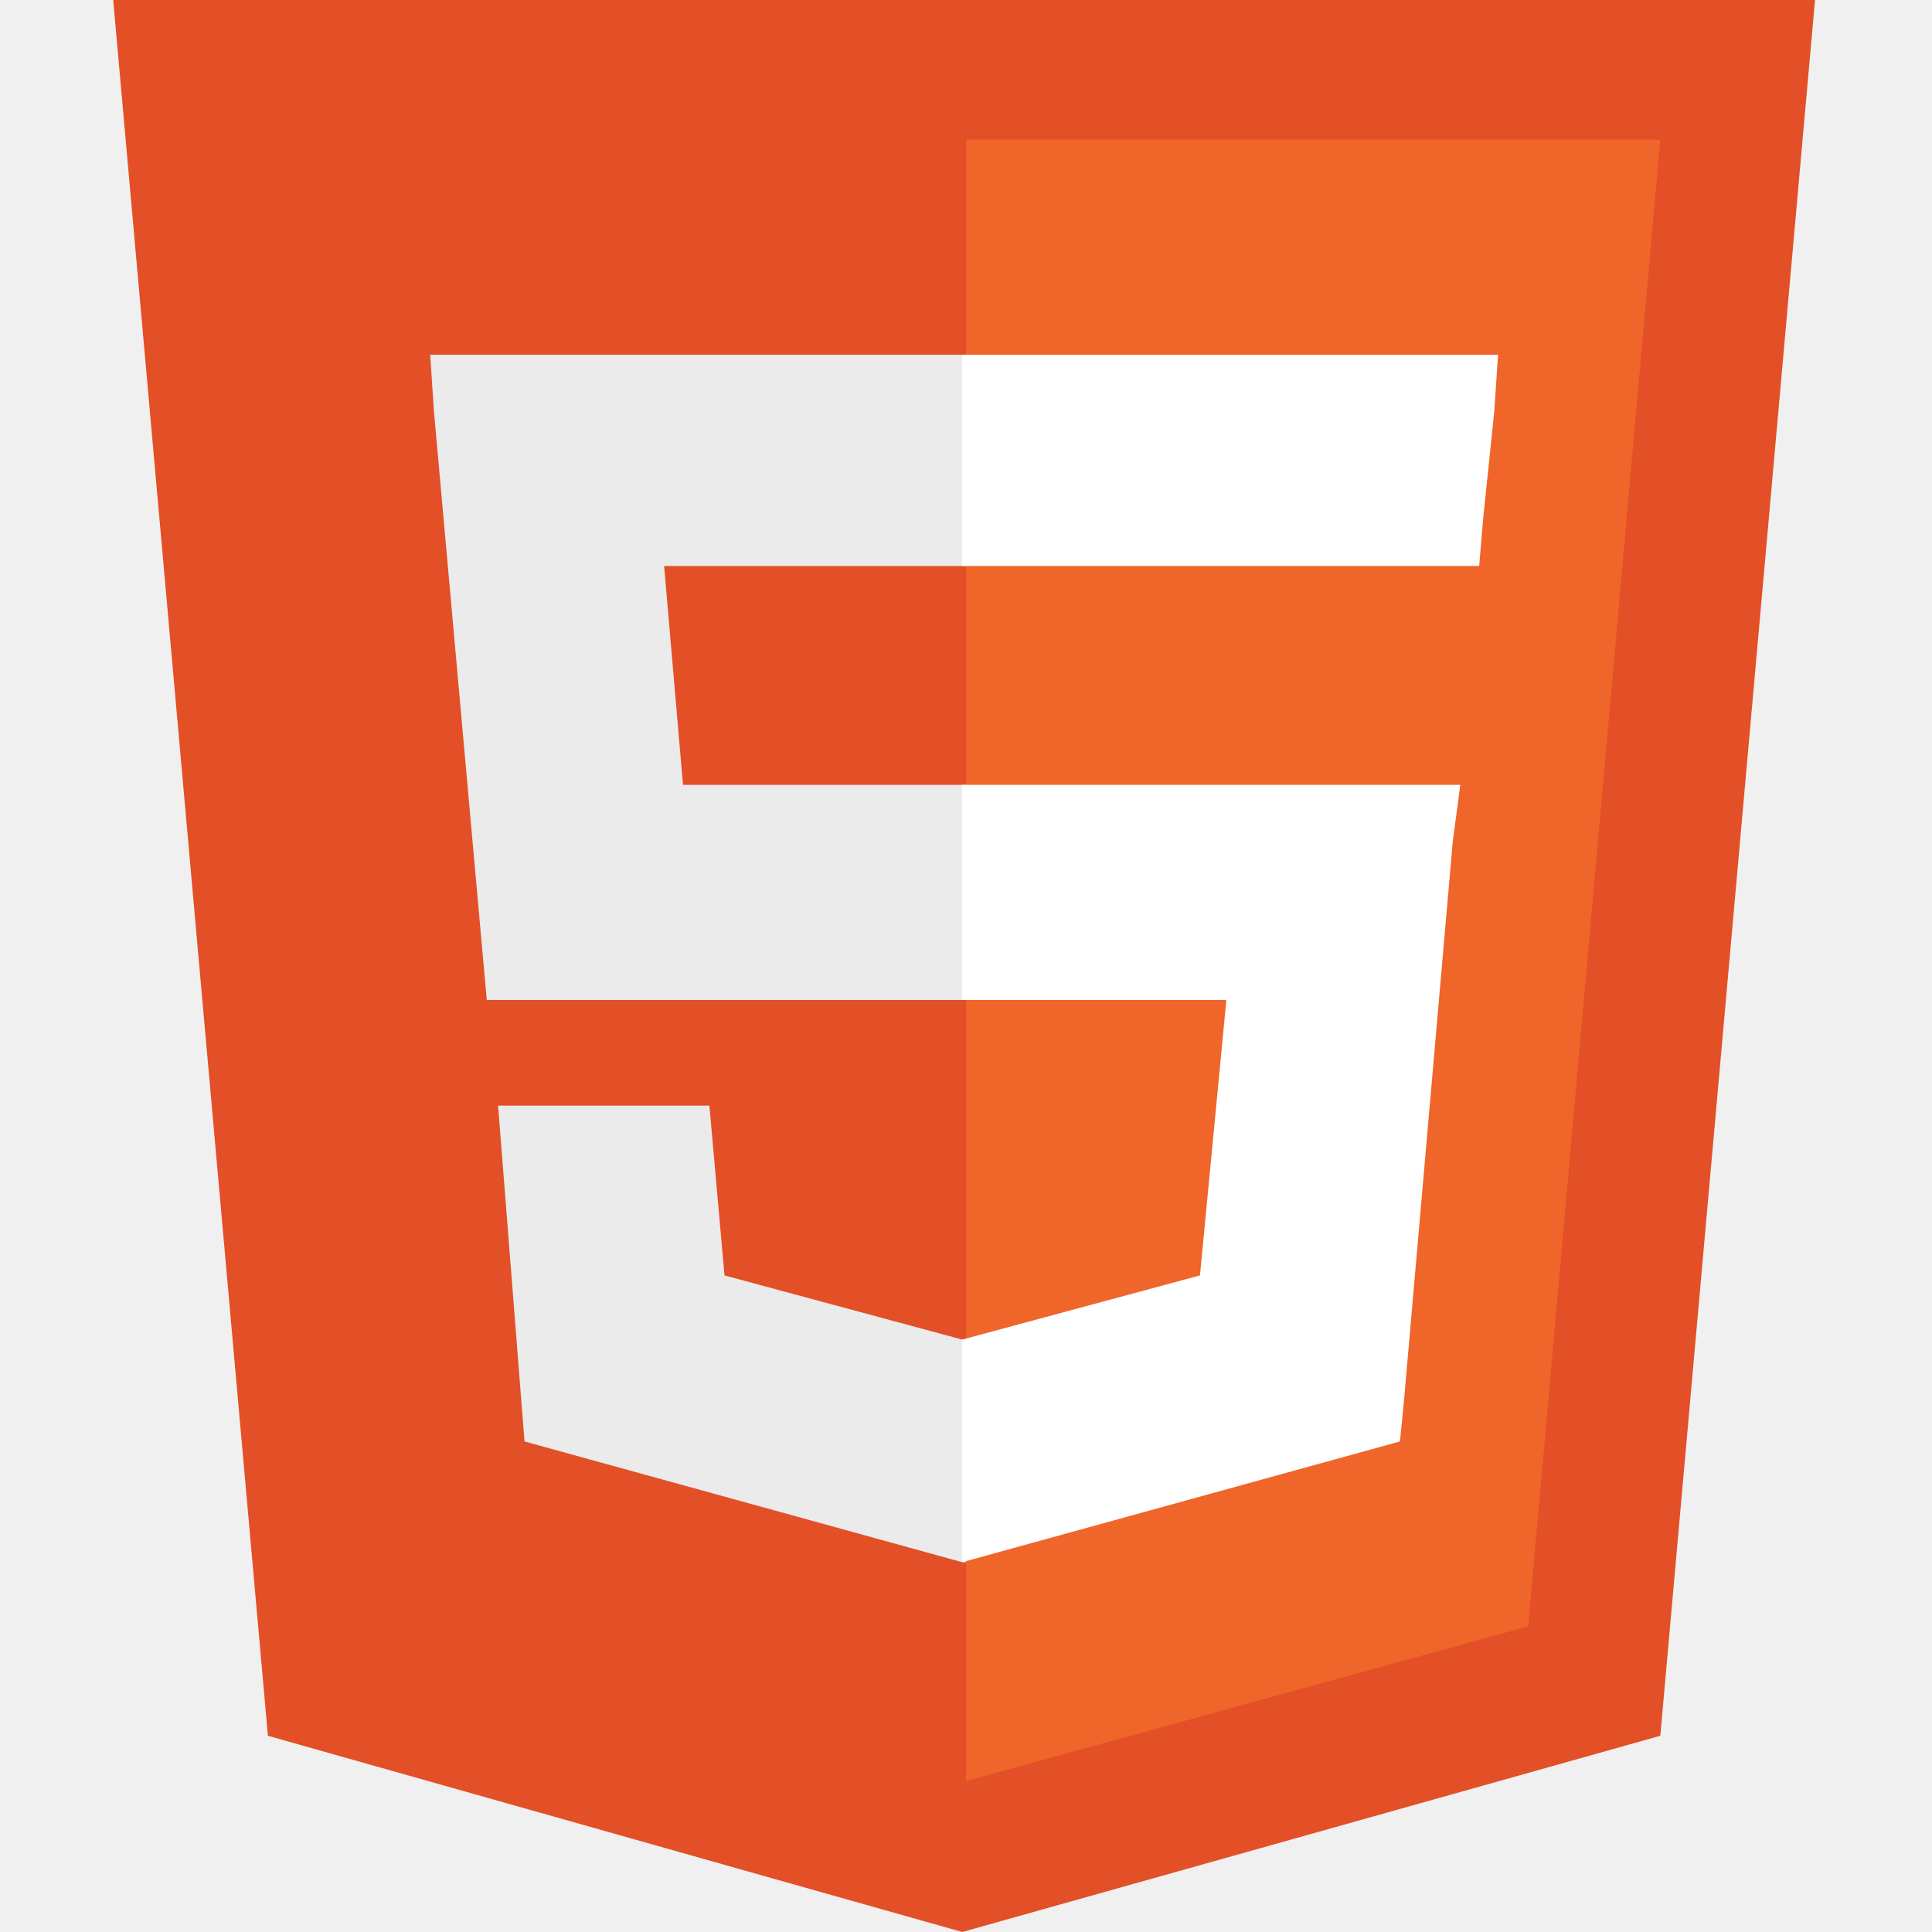
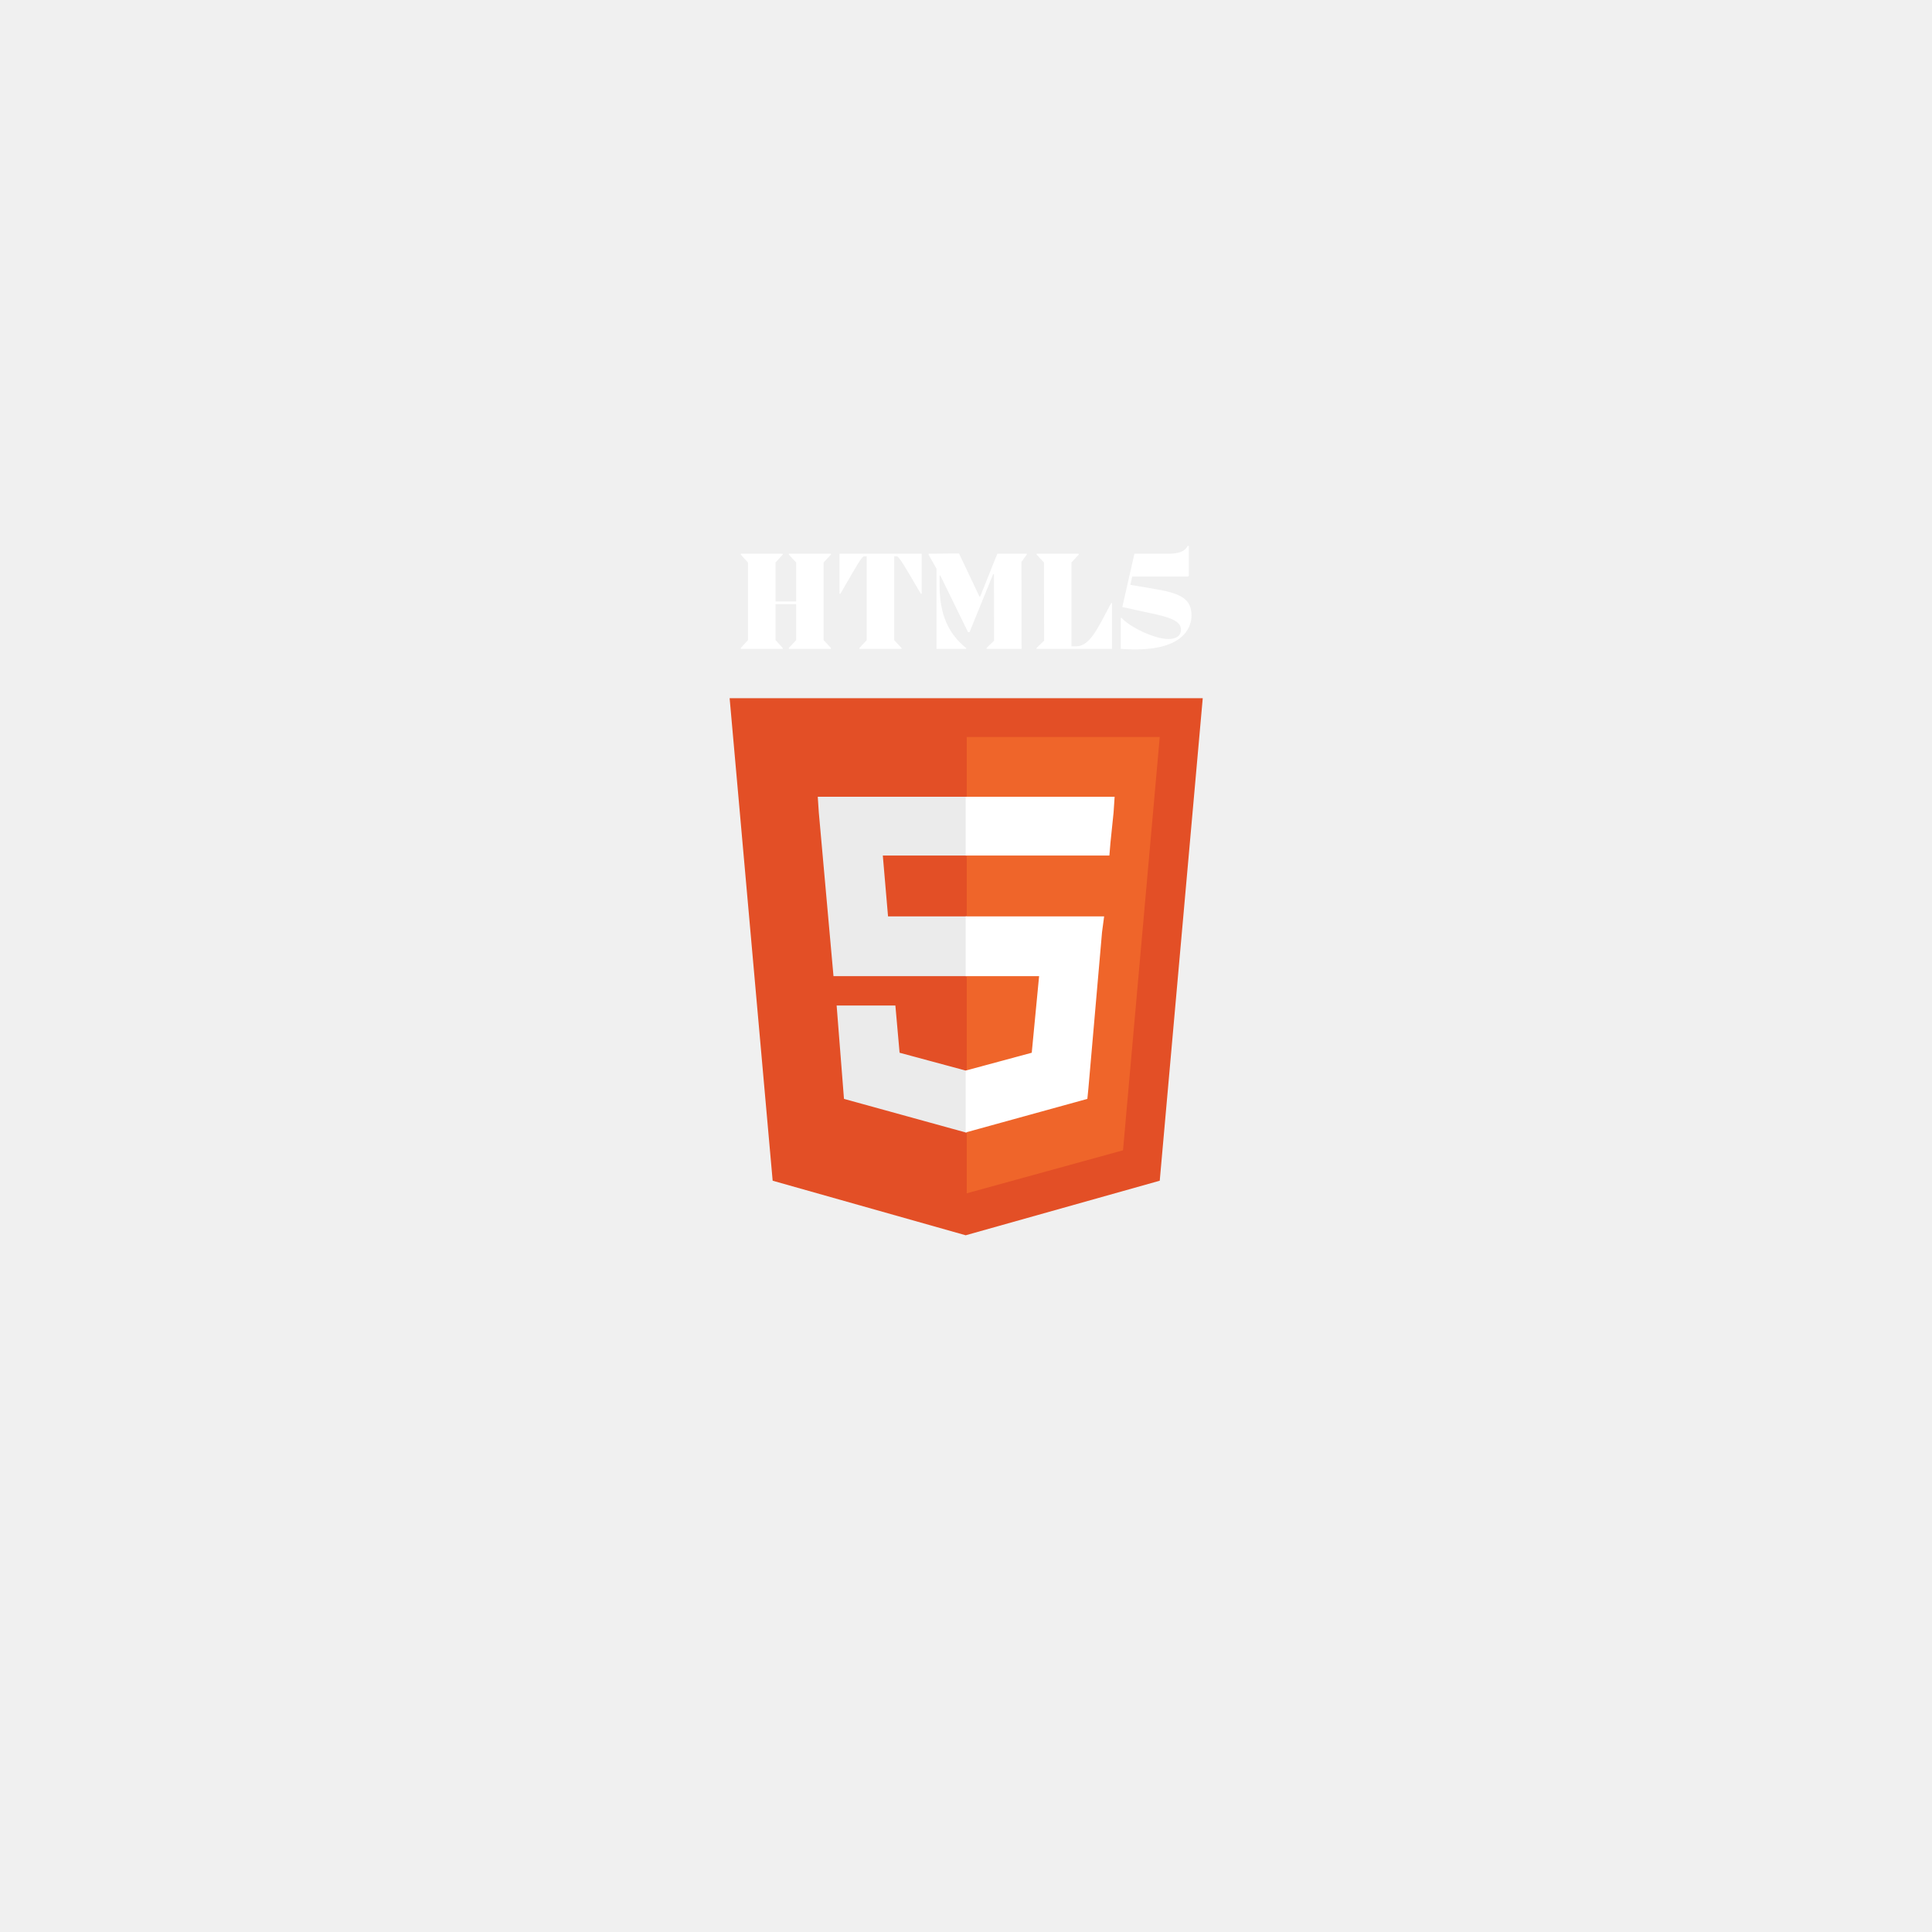
- <svg xmlns="http://www.w3.org/2000/svg" viewBox="0 0 512 512">
-   <path fill="#E34F26" d="M71,460 L30,0 481,0 440,460 255,512" />
-   <path fill="#EF652A" d="M256,472 L405,431 440,37 256,37" />
-   <path fill="#EBEBEB" d="M256,208 L181,208 176,150 256,150 256,94 255,94 114,94 115,109 129,265 256,265zM256,355 L255,355 192,338 188,293 158,293 132,293 139,382 255,414 256,414z" />
-   <path fill="#FFF" d="M255,208 L255,265 325,265 318,338 255,355 255,414 371,382 372,372 385,223 387,208 371,208zM255,94 L255,129 255,150 255,150 392,150 392,150 392,150 393,138 396,109 397,94z" />
+ <svg xmlns="http://www.w3.org/2000/svg" width="500" zoomAndPan="magnify" viewBox="0 0 375 375" height="500" preserveAspectRatio="xMidYMid meet" version="1.0">
+   <defs>
+     <g />
+     <clipPath id="325d4dd6e1">
+       <path d="M 141 135.516 L 234 135.516 L 234 239.766 L 141 239.766 Z M 141 135.516 " clip-rule="nonzero" />
+     </clipPath>
+   </defs>
+   <g clip-path="url(#325d4dd6e1)">
+     <path fill="#e34f26" d="M 149.973 229.176 L 141.621 135.516 L 233.453 135.516 L 225.105 229.176 L 187.438 239.766 " fill-opacity="1" fill-rule="nonzero" />
+   </g>
+   <path fill="#ef652a" d="M 187.641 231.621 L 217.977 223.273 L 225.105 143.047 L 187.641 143.047 " fill-opacity="1" fill-rule="nonzero" />
+   <path fill="#ebebeb" d="M 187.641 177.867 L 172.367 177.867 L 171.352 166.055 L 187.641 166.055 L 187.641 154.652 L 158.727 154.652 L 158.93 157.707 L 161.781 189.473 L 187.641 189.473 Z M 187.641 207.797 L 187.438 207.797 L 174.609 204.336 L 173.793 195.172 L 162.391 195.172 L 163.816 213.293 L 187.438 219.809 L 187.641 219.809 Z M 187.641 207.797 " fill-opacity="1" fill-rule="nonzero" />
+   <path fill="#ffffff" d="M 187.438 177.867 L 187.438 189.473 L 201.688 189.473 L 200.262 204.336 L 187.438 207.797 L 187.438 219.809 L 211.055 213.293 L 211.258 211.258 L 213.906 180.922 L 214.312 177.867 Z M 187.438 154.652 L 187.438 166.055 L 215.332 166.055 L 215.535 163.613 L 216.145 157.707 L 216.348 154.652 Z M 187.438 154.652 " fill-opacity="1" fill-rule="nonzero" />
+   <g fill="#ffffff" fill-opacity="1">
+     <g transform="translate(142.906, 125.9416)">
+       <g>
+         <path d="M 18.379 -18.461 L 10.203 -18.461 L 10.203 -18.297 L 11.625 -16.766 L 11.625 -9.188 L 7.629 -9.188 L 7.629 -16.766 L 9.023 -18.297 L 9.023 -18.461 L 0.875 -18.461 L 0.875 -18.297 L 2.27 -16.766 L 2.27 -1.695 L 0.875 -0.164 L 0.875 0 L 9.023 0 L 9.023 -0.164 L 7.629 -1.695 L 7.629 -8.695 L 11.625 -8.695 L 11.625 -1.695 L 10.203 -0.164 L 10.203 0 L 18.379 0 L 18.379 -0.164 L 16.957 -1.695 L 16.957 -16.766 L 18.379 -18.297 Z M 18.379 -18.461 " />
+       </g>
+     </g>
+   </g>
+   <g fill="#ffffff" fill-opacity="1">
+     <g transform="translate(162.1317, 125.9416)">
+       <g>
+         <path d="M 16.766 -18.461 L 0.82 -18.461 L 0.82 -10.695 L 0.984 -10.695 C 5.168 -17.941 5.195 -17.969 5.797 -17.969 L 6.098 -17.969 L 6.098 -1.695 L 4.676 -0.164 L 4.676 0 L 12.855 0 L 12.855 -0.164 L 11.434 -1.695 L 11.434 -17.969 L 11.789 -17.969 C 12.254 -17.969 12.391 -17.941 16.602 -10.695 L 16.766 -10.695 Z M 16.766 -18.461 " />
+       </g>
+     </g>
+   </g>
+   <g fill="#ffffff" fill-opacity="1">
+     <g transform="translate(179.5798, 125.9416)">
+       <g>
+         <path d="M 19.719 -18.461 L 14.004 -18.461 L 10.668 -10.148 L 10.531 -10.148 L 6.562 -18.516 L 0.656 -18.461 L 0.656 -18.297 L 2.188 -15.562 L 2.188 0 L 7.957 0 L 7.957 -0.137 C 4.566 -2.898 2.789 -6.535 2.789 -12.418 L 2.789 -14.25 L 2.926 -14.25 L 8.312 -3.254 L 8.613 -3.254 L 13.184 -14.496 L 13.348 -14.496 L 13.375 -1.586 L 11.898 -0.164 L 11.898 0 L 18.707 0 L 18.68 -16.875 L 19.719 -18.297 Z M 19.719 -18.461 " />
+       </g>
+     </g>
+   </g>
+   <g fill="#ffffff" fill-opacity="1">
+     <g transform="translate(200.2823, 125.9416)">
+       <g>
+         <path d="M 15.398 -8.887 C 12.719 -3.855 11.242 -0.492 8.586 -0.492 L 7.684 -0.492 L 7.684 -16.766 L 9.105 -18.297 L 9.105 -18.461 L 0.93 -18.461 L 0.93 -18.297 L 2.352 -16.766 L 2.379 -1.586 L 0.902 -0.164 L 0.902 0 L 15.562 0 L 15.562 -8.887 Z M 15.398 -8.887 " />
+       </g>
+     </g>
+   </g>
+   <g fill="#ffffff" fill-opacity="1">
+     <g transform="translate(216.7186, 125.9416)">
+       <g>
+         <path d="M 2.68 -12.418 L 3.035 -14.031 L 13.867 -14.031 L 14.031 -14.195 L 14.031 -19.992 L 13.812 -19.992 C 13.293 -18.926 12.145 -18.461 9.957 -18.461 L 3.473 -18.461 L 1.121 -8.121 L 7.875 -6.645 C 11.324 -5.852 12.5 -5.031 12.5 -3.719 C 12.5 -2.488 11.543 -1.914 10.039 -1.914 C 7.246 -1.914 2.406 -4.348 0.984 -6.016 L 0.82 -6.016 L 0.82 0 C 13.457 0.957 14.551 -4.566 14.551 -6.48 C 14.551 -9.516 12.719 -10.723 7.711 -11.57 Z M 2.68 -12.418 " />
+       </g>
+     </g>
+   </g>
</svg>
